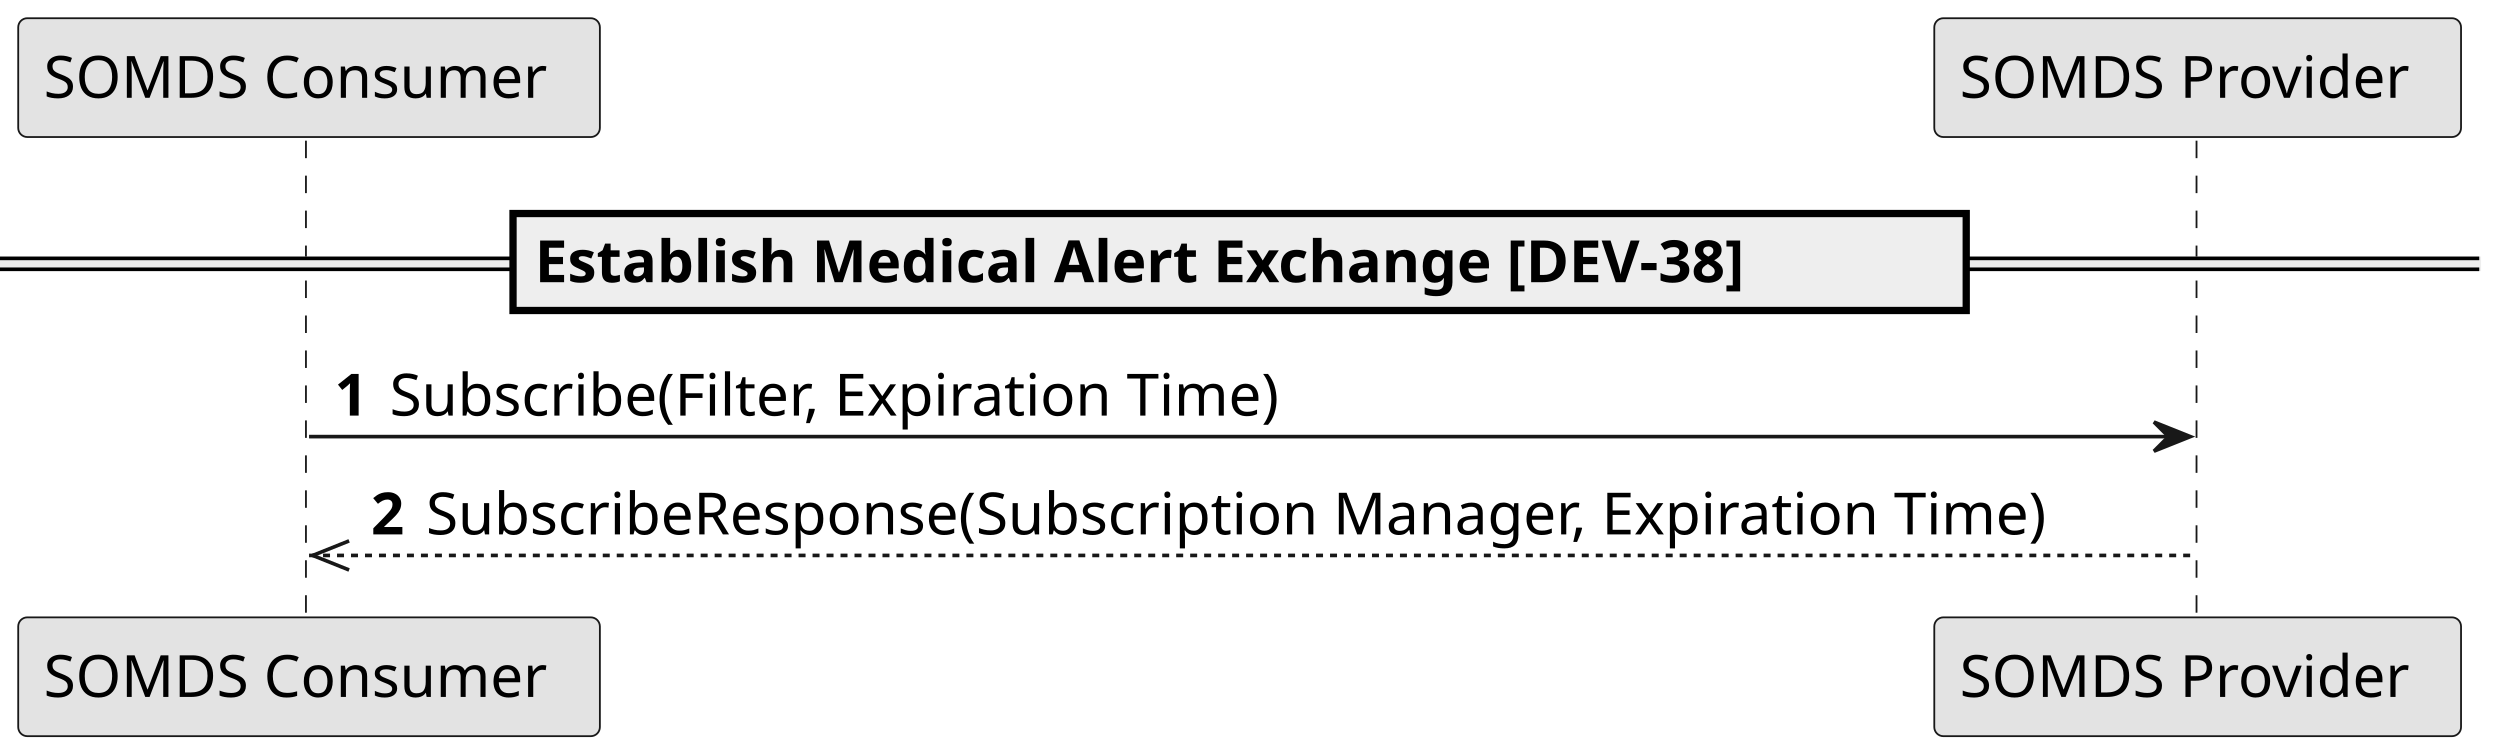
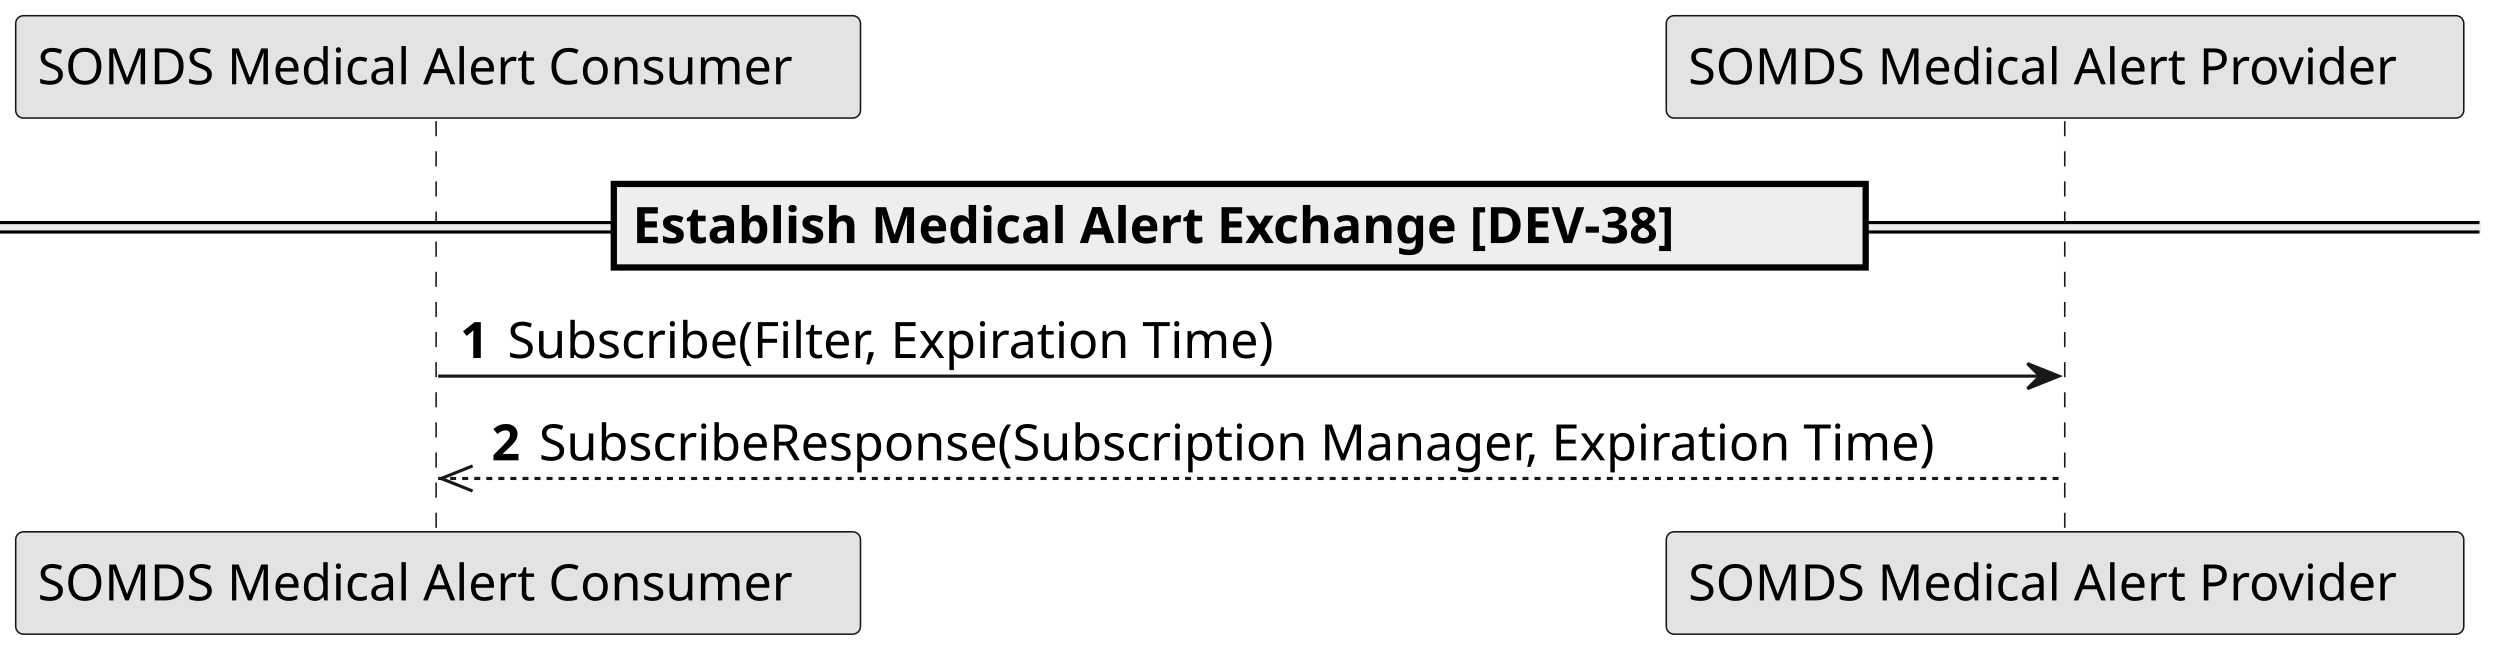
- <svg xmlns="http://www.w3.org/2000/svg" contentStyleType="text/css" height="216.667px" preserveAspectRatio="none" style="width:715px;height:216px;background:#FFFFFF;" version="1.1" viewBox="0 0 715 216" width="715.625px" zoomAndPan="magnify">
+ <svg xmlns="http://www.w3.org/2000/svg" contentStyleType="text/css" data-diagram-type="SEQUENCE" height="216.667px" preserveAspectRatio="none" style="width:830px;height:216px;background:#FFFFFF;" version="1.1" viewBox="0 0 830 216" width="830.208px" zoomAndPan="magnify">
  <defs />
  <g>
-     <line style="stroke:#181818;stroke-width:0.521;stroke-dasharray:5.0,5.0;" x1="87.5" x2="87.5" y1="40.234" y2="177.604" />
-     <line style="stroke:#181818;stroke-width:0.521;stroke-dasharray:5.0,5.0;" x1="628.206" x2="628.206" y1="40.234" y2="177.604" />
-     <rect fill="#E3E3E3" height="33.984" rx="2.604" ry="2.604" style="stroke:#181818;stroke-width:0.521;" width="166.357" x="5.208" y="5.208" />
-     <text fill="#000000" font-family="sans-serif" font-size="16.667" lengthAdjust="spacing" textLength="151.774" x="12.5" y="27.97">SOMDS Consumer</text>
-     <rect fill="#E3E3E3" height="33.984" rx="2.604" ry="2.604" style="stroke:#181818;stroke-width:0.521;" width="166.357" x="5.208" y="176.562" />
-     <text fill="#000000" font-family="sans-serif" font-size="16.667" lengthAdjust="spacing" textLength="151.774" x="12.5" y="199.325">SOMDS Consumer</text>
-     <rect fill="#E3E3E3" height="33.984" rx="2.604" ry="2.604" style="stroke:#181818;stroke-width:0.521;" width="150.651" x="553.206" y="5.208" />
-     <text fill="#000000" font-family="sans-serif" font-size="16.667" lengthAdjust="spacing" textLength="136.068" x="560.498" y="27.97">SOMDS Provider</text>
-     <rect fill="#E3E3E3" height="33.984" rx="2.604" ry="2.604" style="stroke:#181818;stroke-width:0.521;" width="150.651" x="553.206" y="176.562" />
-     <text fill="#000000" font-family="sans-serif" font-size="16.667" lengthAdjust="spacing" textLength="136.068" x="560.498" y="199.325">SOMDS Provider</text>
-     <rect fill="#EEEEEE" height="3.125" style="stroke:#EEEEEE;stroke-width:1.042;" width="709.066" x="0" y="73.893" />
-     <line style="stroke:#000000;stroke-width:1.042;" x1="0" x2="709.066" y1="73.893" y2="73.893" />
-     <line style="stroke:#000000;stroke-width:1.042;" x1="0" x2="709.066" y1="77.018" y2="77.018" />
-     <rect fill="#EEEEEE" height="27.734" style="stroke:#000000;stroke-width:2.083;" width="415.617" x="146.724" y="61.068" />
-     <text fill="#000000" font-family="sans-serif" font-size="16.667" font-weight="bold" lengthAdjust="spacing" textLength="401.034" x="152.974" y="80.705">Establish Medical Alert Exchange [DEV-38]</text>
-     <polygon fill="#181818" points="616.032,120.703,626.449,124.87,616.032,129.036,620.199,124.87" style="stroke:#181818;stroke-width:1.042;" />
-     <line style="stroke:#181818;stroke-width:1.042;" x1="88.387" x2="622.282" y1="124.87" y2="124.87" />
-     <text fill="#000000" font-family="sans-serif" font-size="16.667" font-weight="bold" lengthAdjust="spacing" textLength="11.597" x="95.679" y="118.856">1</text>
-     <text fill="#000000" font-family="sans-serif" font-size="16.667" lengthAdjust="spacing" textLength="279.167" x="111.442" y="118.856">Subscribe(Filter, Expiration Time)</text>
-     <line style="stroke:#181818;stroke-width:1.042;" x1="89.429" x2="99.845" y1="158.854" y2="154.688" />
-     <line style="stroke:#181818;stroke-width:1.042;" x1="89.429" x2="99.845" y1="158.854" y2="163.021" />
-     <line style="stroke:#181818;stroke-width:1.042;stroke-dasharray:2.0,2.0;" x1="88.387" x2="627.49" y1="158.854" y2="158.854" />
-     <text fill="#000000" font-family="sans-serif" font-size="16.667" font-weight="bold" lengthAdjust="spacing" textLength="11.597" x="106.095" y="152.84">2</text>
-     <text fill="#000000" font-family="sans-serif" font-size="16.667" lengthAdjust="spacing" textLength="499.382" x="121.859" y="152.84">SubscribeResponse(Subscription Manager, Expiration Time)</text>
+     <g>
+       <rect fill="#000000" fill-opacity="0" height="137.37" width="8.333" x="141.28" y="40.234" />
+       <line style="stroke:#181818;stroke-width:0.521;stroke-dasharray:5.0,5.0;" x1="144.792" x2="144.792" y1="40.234" y2="177.604" />
+     </g>
+     <g>
+       <rect fill="#000000" fill-opacity="0" height="137.37" width="8.333" x="681.425" y="40.234" />
+       <line style="stroke:#181818;stroke-width:0.521;stroke-dasharray:5.0,5.0;" x1="685.498" x2="685.498" y1="40.234" y2="177.604" />
+     </g>
+     <g class="participant participant-head" data-participant="consumer">
+       <rect fill="#E3E3E3" height="33.984" rx="2.604" ry="2.604" style="stroke:#181818;stroke-width:0.521;" width="280.477" x="5.208" y="5.208" />
+       <text fill="#000000" font-family="sans-serif" font-size="16.667" lengthAdjust="spacing" textLength="265.894" x="12.5" y="27.97">SOMDS Medical Alert Consumer</text>
+     </g>
+     <g class="participant participant-tail" data-participant="consumer">
+       <rect fill="#E3E3E3" height="33.984" rx="2.604" ry="2.604" style="stroke:#181818;stroke-width:0.521;" width="280.477" x="5.208" y="176.562" />
+       <text fill="#000000" font-family="sans-serif" font-size="16.667" lengthAdjust="spacing" textLength="265.894" x="12.5" y="199.325">SOMDS Medical Alert Consumer</text>
+     </g>
+     <g class="participant participant-head" data-participant="provider">
+       <rect fill="#E3E3E3" height="33.984" rx="2.604" ry="2.604" style="stroke:#181818;stroke-width:0.521;" width="264.771" x="553.206" y="5.208" />
+       <text fill="#000000" font-family="sans-serif" font-size="16.667" lengthAdjust="spacing" textLength="250.187" x="560.498" y="27.97">SOMDS Medical Alert Provider</text>
+     </g>
+     <g class="participant participant-tail" data-participant="provider">
+       <rect fill="#E3E3E3" height="33.984" rx="2.604" ry="2.604" style="stroke:#181818;stroke-width:0.521;" width="264.771" x="553.206" y="176.562" />
+       <text fill="#000000" font-family="sans-serif" font-size="16.667" lengthAdjust="spacing" textLength="250.187" x="560.498" y="199.325">SOMDS Medical Alert Provider</text>
+     </g>
+     <rect fill="#EEEEEE" height="3.125" style="stroke:#EEEEEE;stroke-width:1.042;" width="823.185" x="0" y="73.893" />
+     <line style="stroke:#000000;stroke-width:1.042;" x1="0" x2="823.185" y1="73.893" y2="73.893" />
+     <line style="stroke:#000000;stroke-width:1.042;" x1="0" x2="823.185" y1="77.018" y2="77.018" />
+     <rect fill="#EEEEEE" height="27.734" style="stroke:#000000;stroke-width:2.083;" width="415.617" x="203.784" y="61.068" />
+     <text fill="#000000" font-family="sans-serif" font-size="16.667" font-weight="bold" lengthAdjust="spacing" textLength="401.034" x="210.034" y="80.705">Establish Medical Alert Exchange [DEV-38]</text>
+     <g class="message" data-participant-1="consumer" data-participant-2="provider">
+       <polygon fill="#181818" points="673.092,120.703,683.508,124.87,673.092,129.036,677.258,124.87" style="stroke:#181818;stroke-width:1.042;" />
+       <line style="stroke:#181818;stroke-width:1.042;" x1="145.447" x2="679.342" y1="124.87" y2="124.87" />
+       <text fill="#000000" font-family="sans-serif" font-size="16.667" font-weight="bold" lengthAdjust="spacing" textLength="11.597" x="152.738" y="118.856">1</text>
+       <text fill="#000000" font-family="sans-serif" font-size="16.667" lengthAdjust="spacing" textLength="279.167" x="168.502" y="118.856">Subscribe(Filter, Expiration Time)</text>
+     </g>
+     <g class="message" data-participant-1="provider" data-participant-2="consumer">
+       <line style="stroke:#181818;stroke-width:1.042;" x1="146.488" x2="156.905" y1="158.854" y2="154.688" />
+       <line style="stroke:#181818;stroke-width:1.042;" x1="146.488" x2="156.905" y1="158.854" y2="163.021" />
+       <line style="stroke:#181818;stroke-width:1.042;stroke-dasharray:2.0,2.0;" x1="145.447" x2="684.55" y1="158.854" y2="158.854" />
+       <text fill="#000000" font-family="sans-serif" font-size="16.667" font-weight="bold" lengthAdjust="spacing" textLength="11.597" x="163.155" y="152.84">2</text>
+       <text fill="#000000" font-family="sans-serif" font-size="16.667" lengthAdjust="spacing" textLength="499.382" x="178.918" y="152.84">SubscribeResponse(Subscription Manager, Expiration Time)</text>
+     </g>
  </g>
</svg>
